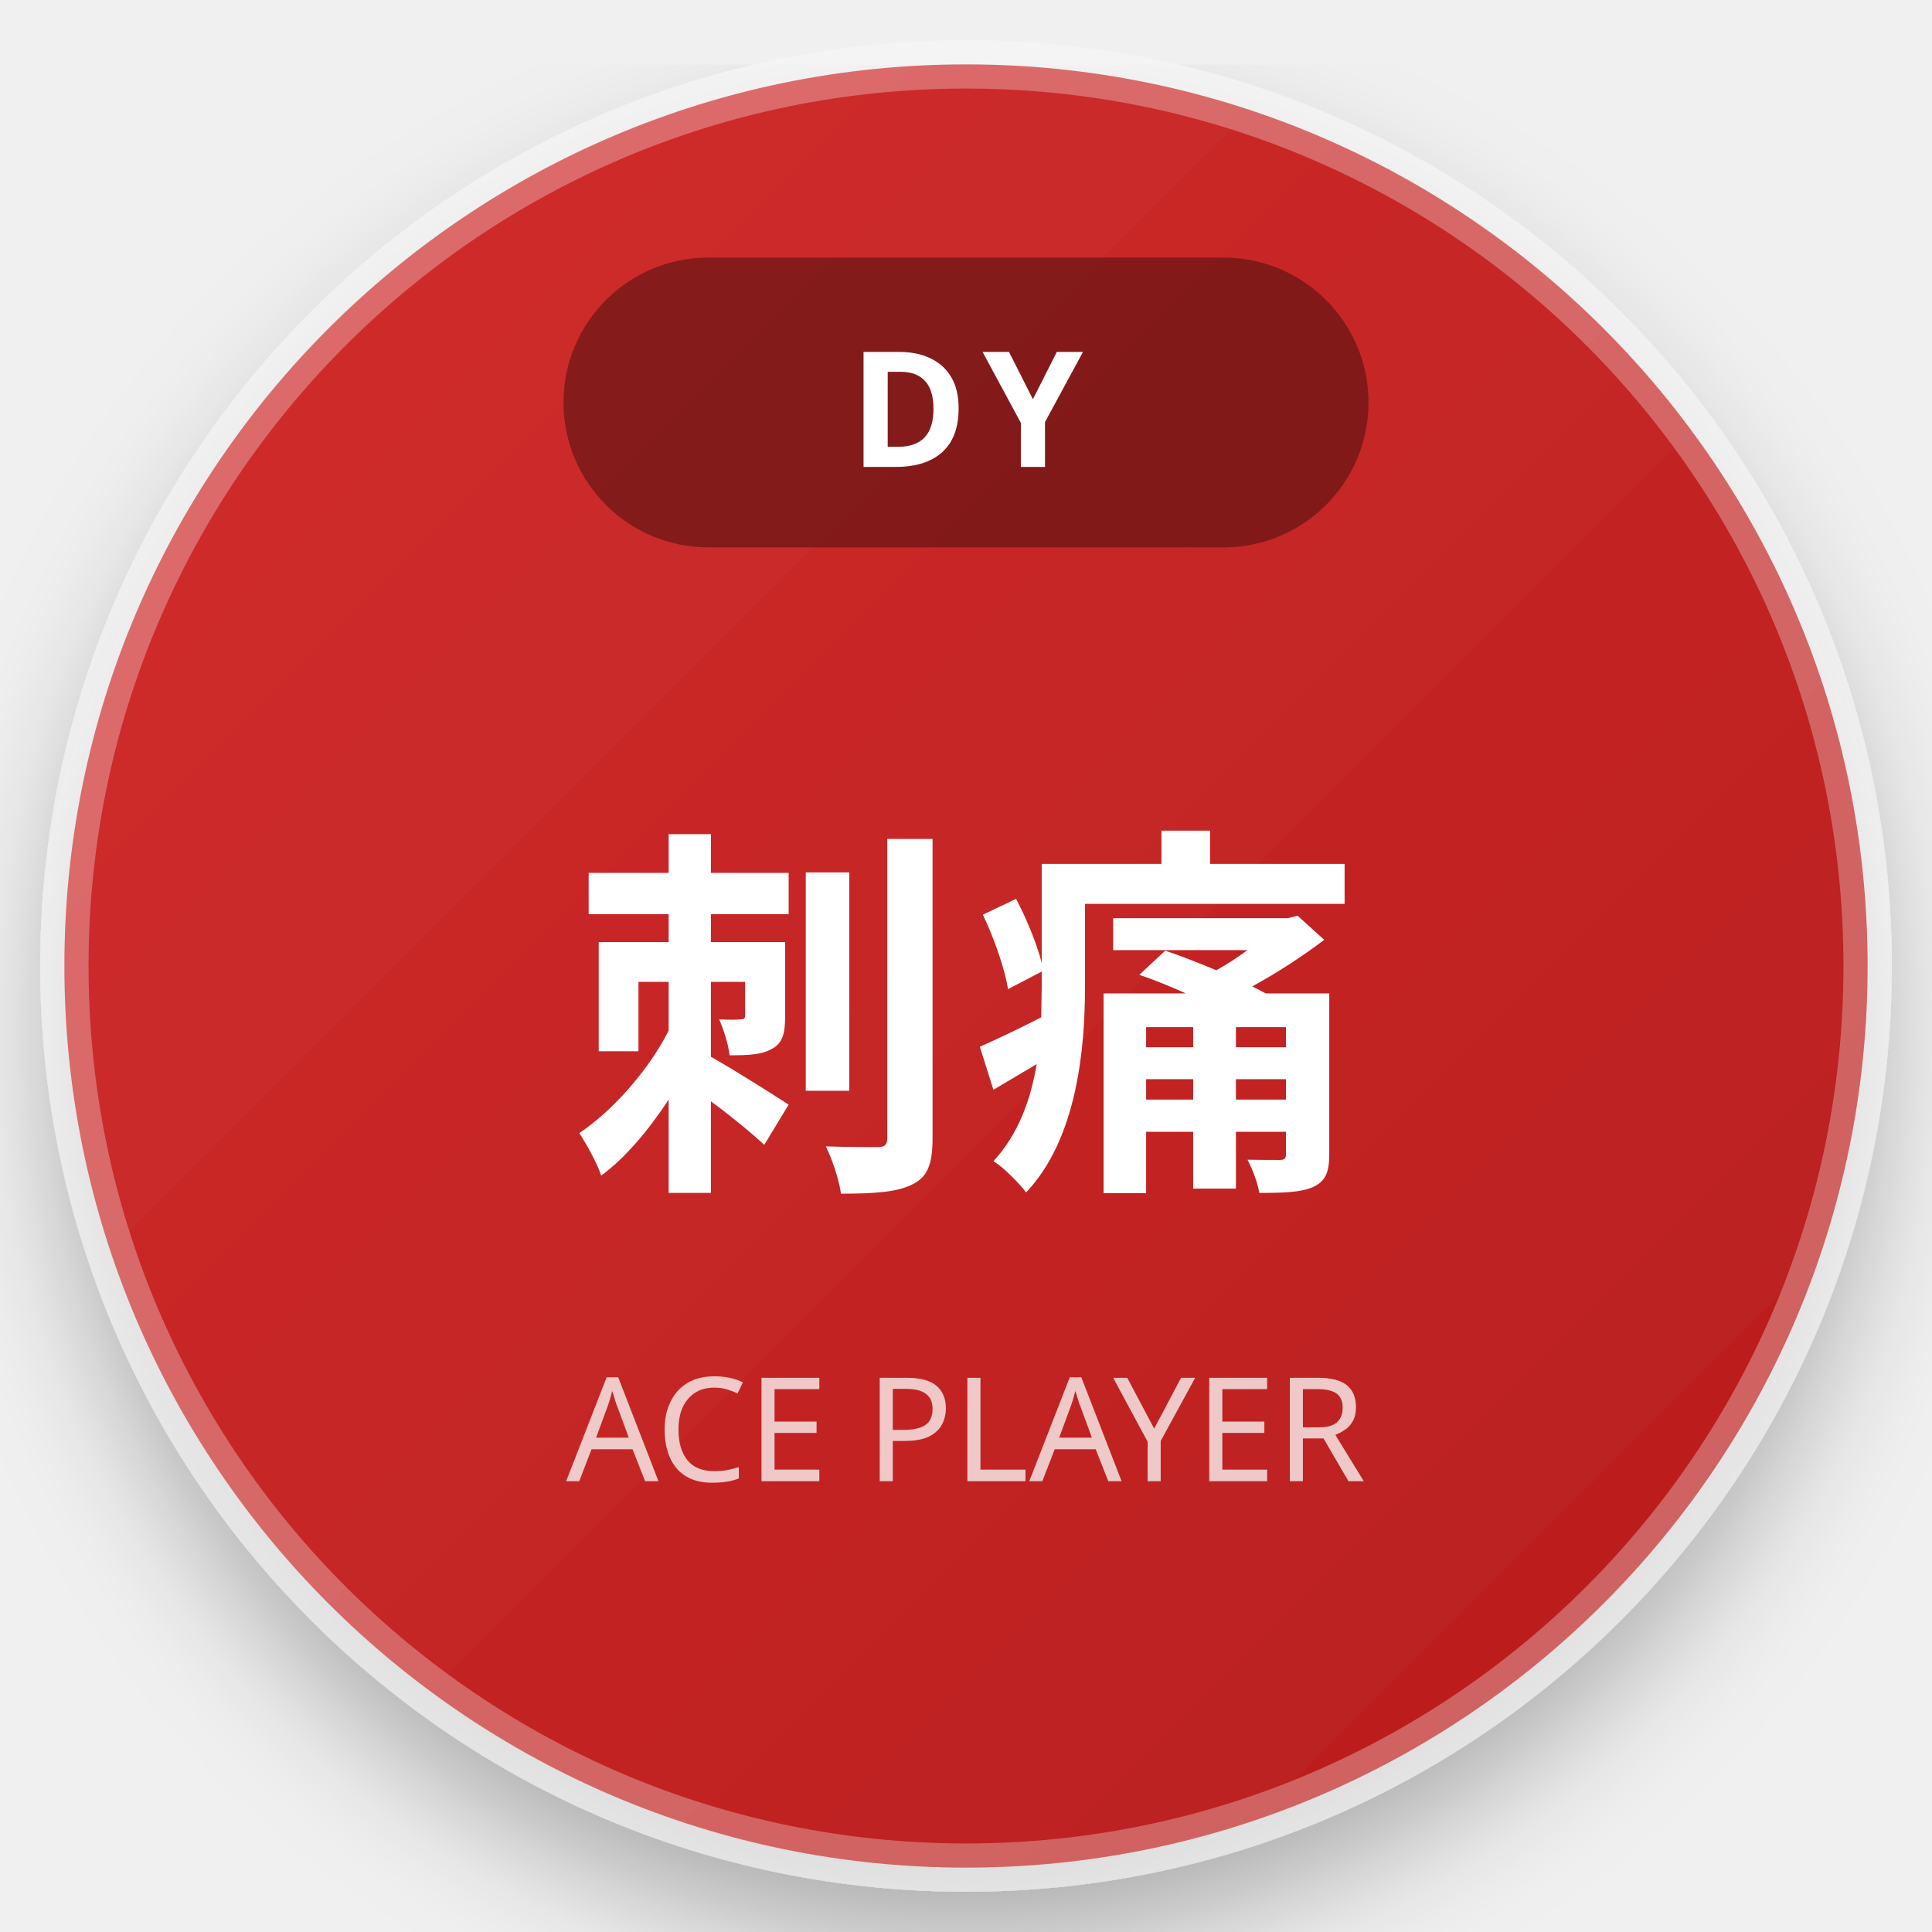
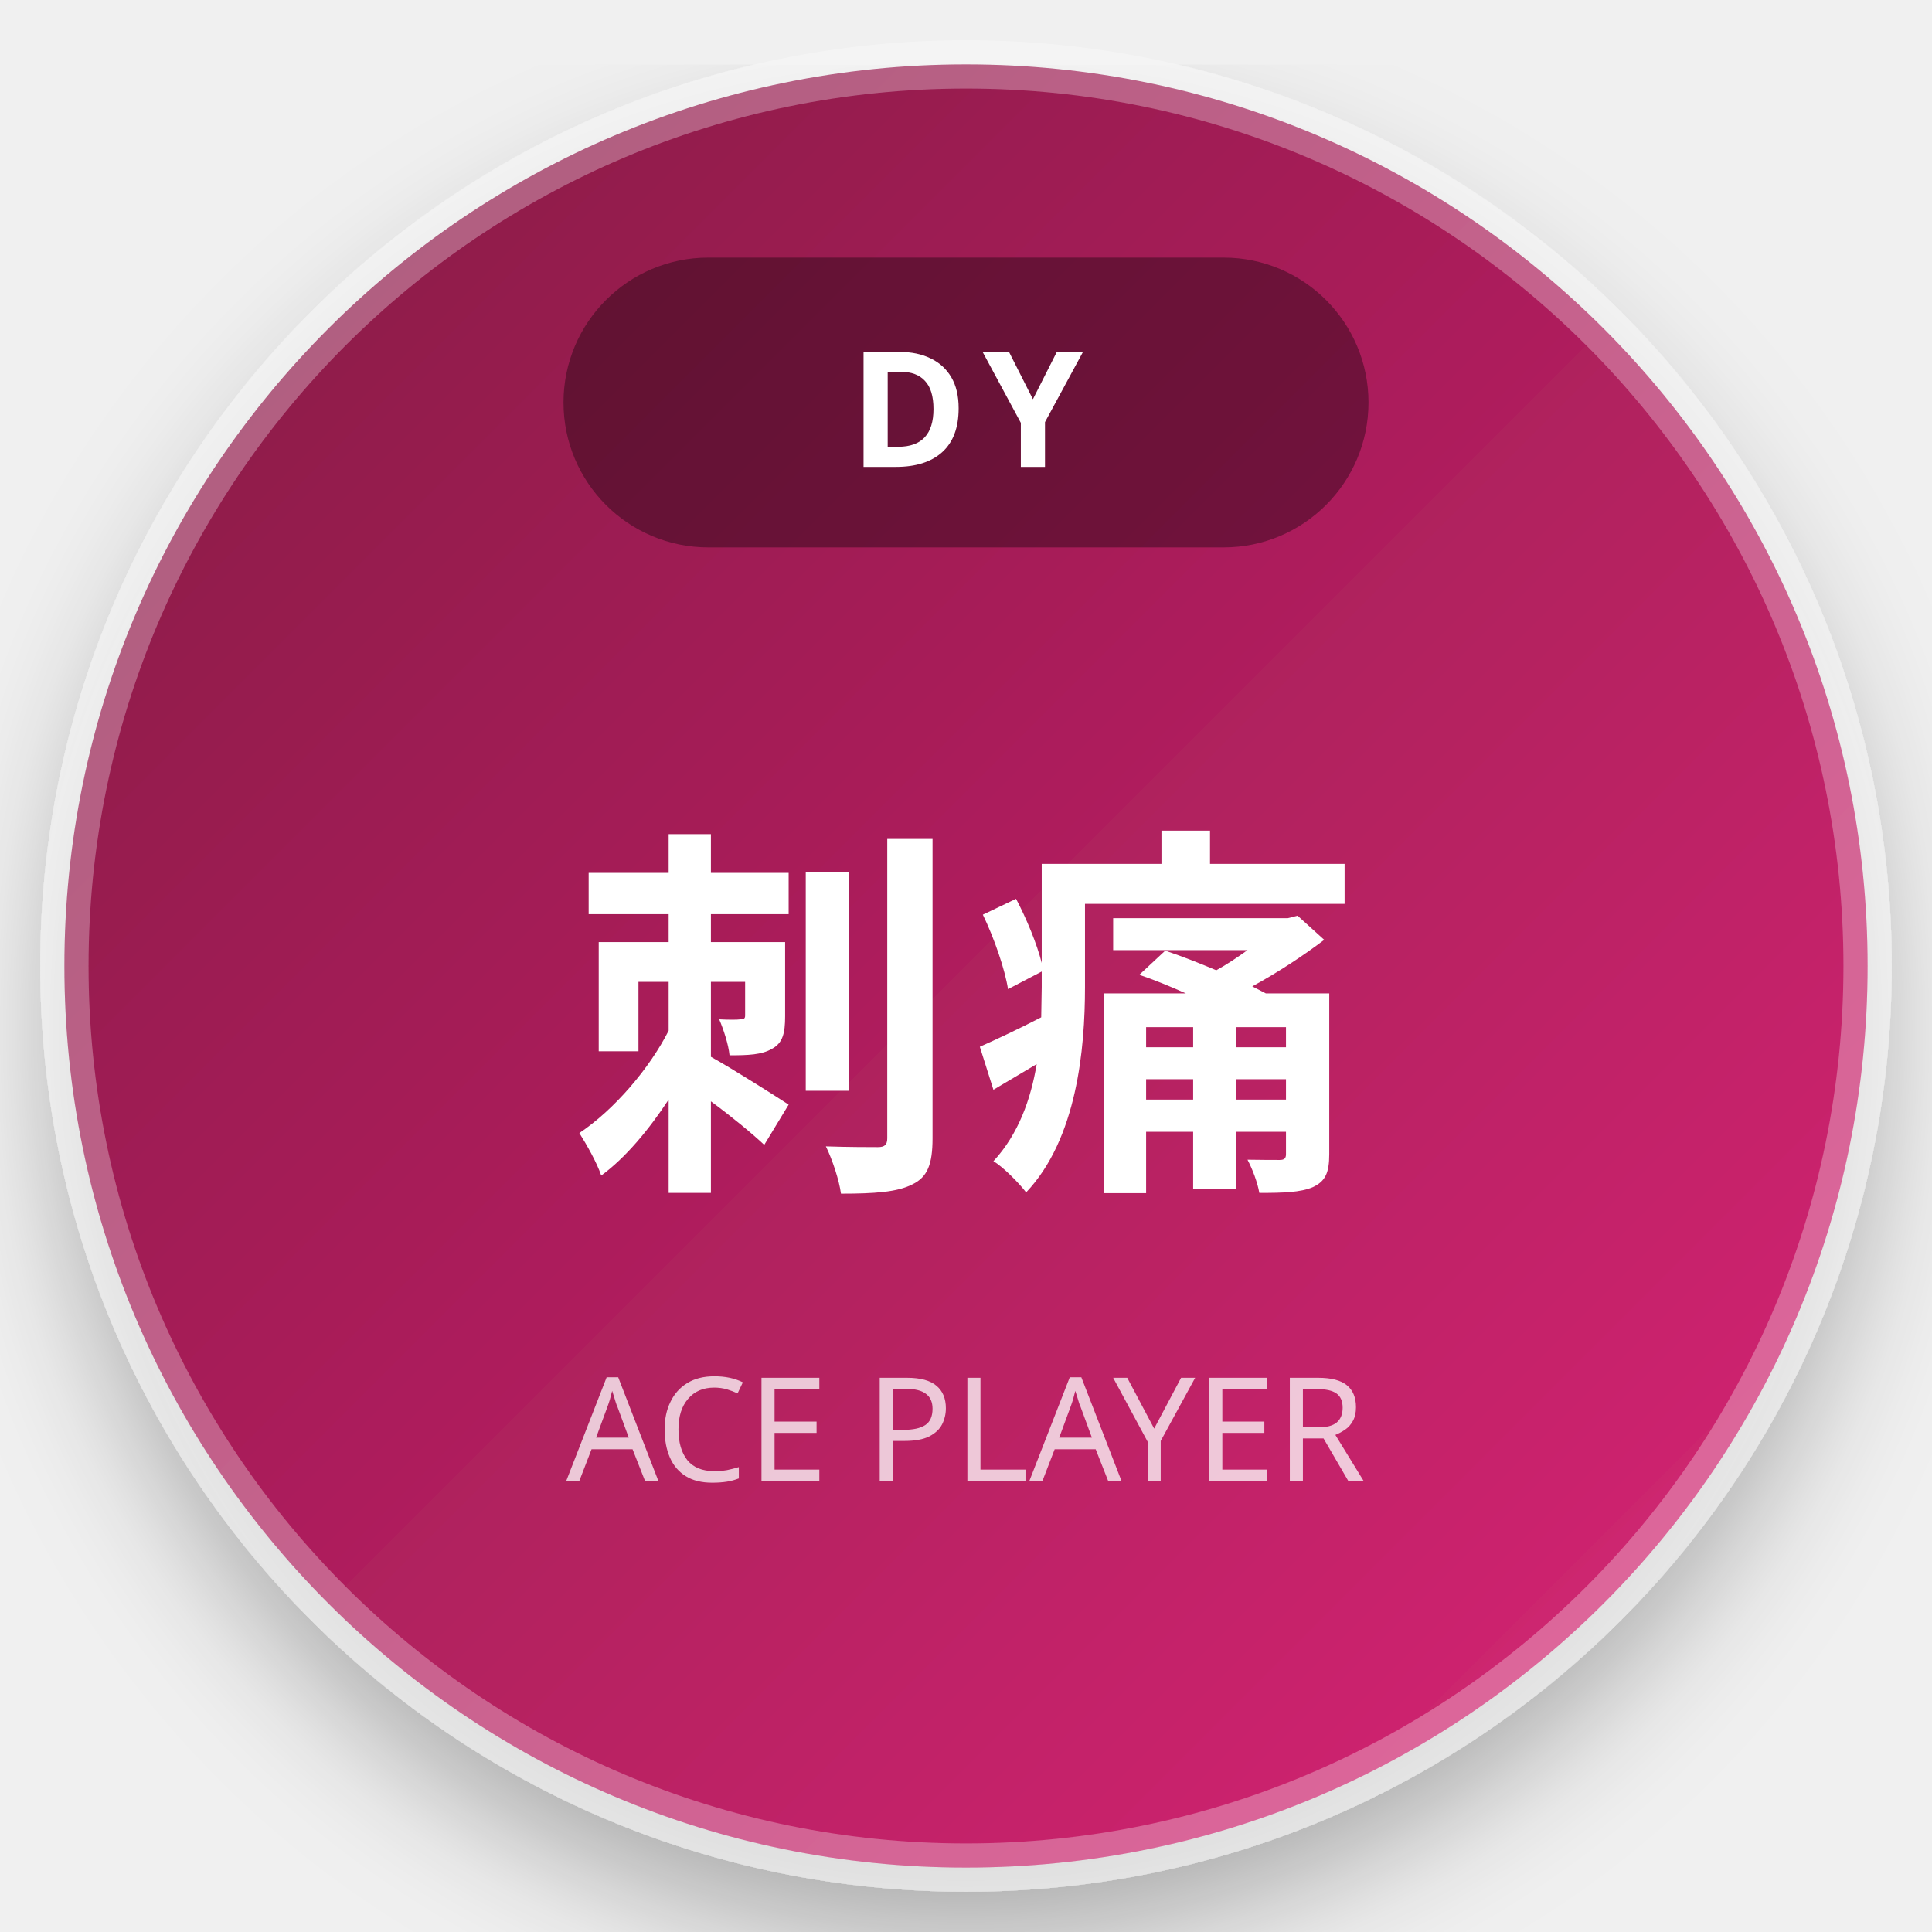
<svg xmlns="http://www.w3.org/2000/svg" viewBox="0 0 120 120" width="120" height="120">
  <defs>
-     <linearGradient id="grad_刺痛" x1="0%" y1="0%" x2="100%" y2="100%">
-       <stop offset="0%" stop-color="#D32F2F" />
-       <stop offset="100%" stop-color="#B71C1C" />
+     <linearGradient id="grad_%E6%8A%96%E9%9F%B3%E5%88%BA%E7%97%9B" x1="0%" y1="0%" x2="100%" y2="100%">
+       <stop offset="0%" stop-color="#831843" />
+       <stop offset="100%" stop-color="#DB2777" />
    </linearGradient>
    <filter id="glow" x="-20%" y="-20%" width="140%" height="140%">
      <feDropShadow dx="0" dy="4" stdDeviation="4" flood-color="rgba(0,0,0,0.3)" />
    </filter>
  </defs>
-   <circle cx="60" cy="60" r="56" fill="url(#grad_刺痛)" stroke="rgba(255,255,255,0.3)" stroke-width="3" filter="url(#glow)" />
+   <circle cx="60" cy="60" r="56" fill="url(#grad_%E6%8A%96%E9%9F%B3%E5%88%BA%E7%97%9B)" stroke="rgba(255,255,255,0.3)" stroke-width="3" filter="url(#glow)" />
  <rect x="35" y="16" width="50" height="18" rx="9" fill="rgba(0,0,0,0.35)" />
  <text x="60" y="29" fill="#FFFFFF" font-size="10" font-family="system-ui, sans-serif" font-weight="bold" text-anchor="middle" letter-spacing="1">DY</text>
  <text x="60" y="72" fill="#FFFFFF" font-size="24" font-family="system-ui, sans-serif" font-weight="900" text-anchor="middle" letter-spacing="1">刺痛</text>
  <text x="60" y="92" fill="rgba(255,255,255,0.75)" font-size="9" font-family="system-ui, sans-serif" text-anchor="middle">ACE PLAYER</text>
</svg>
